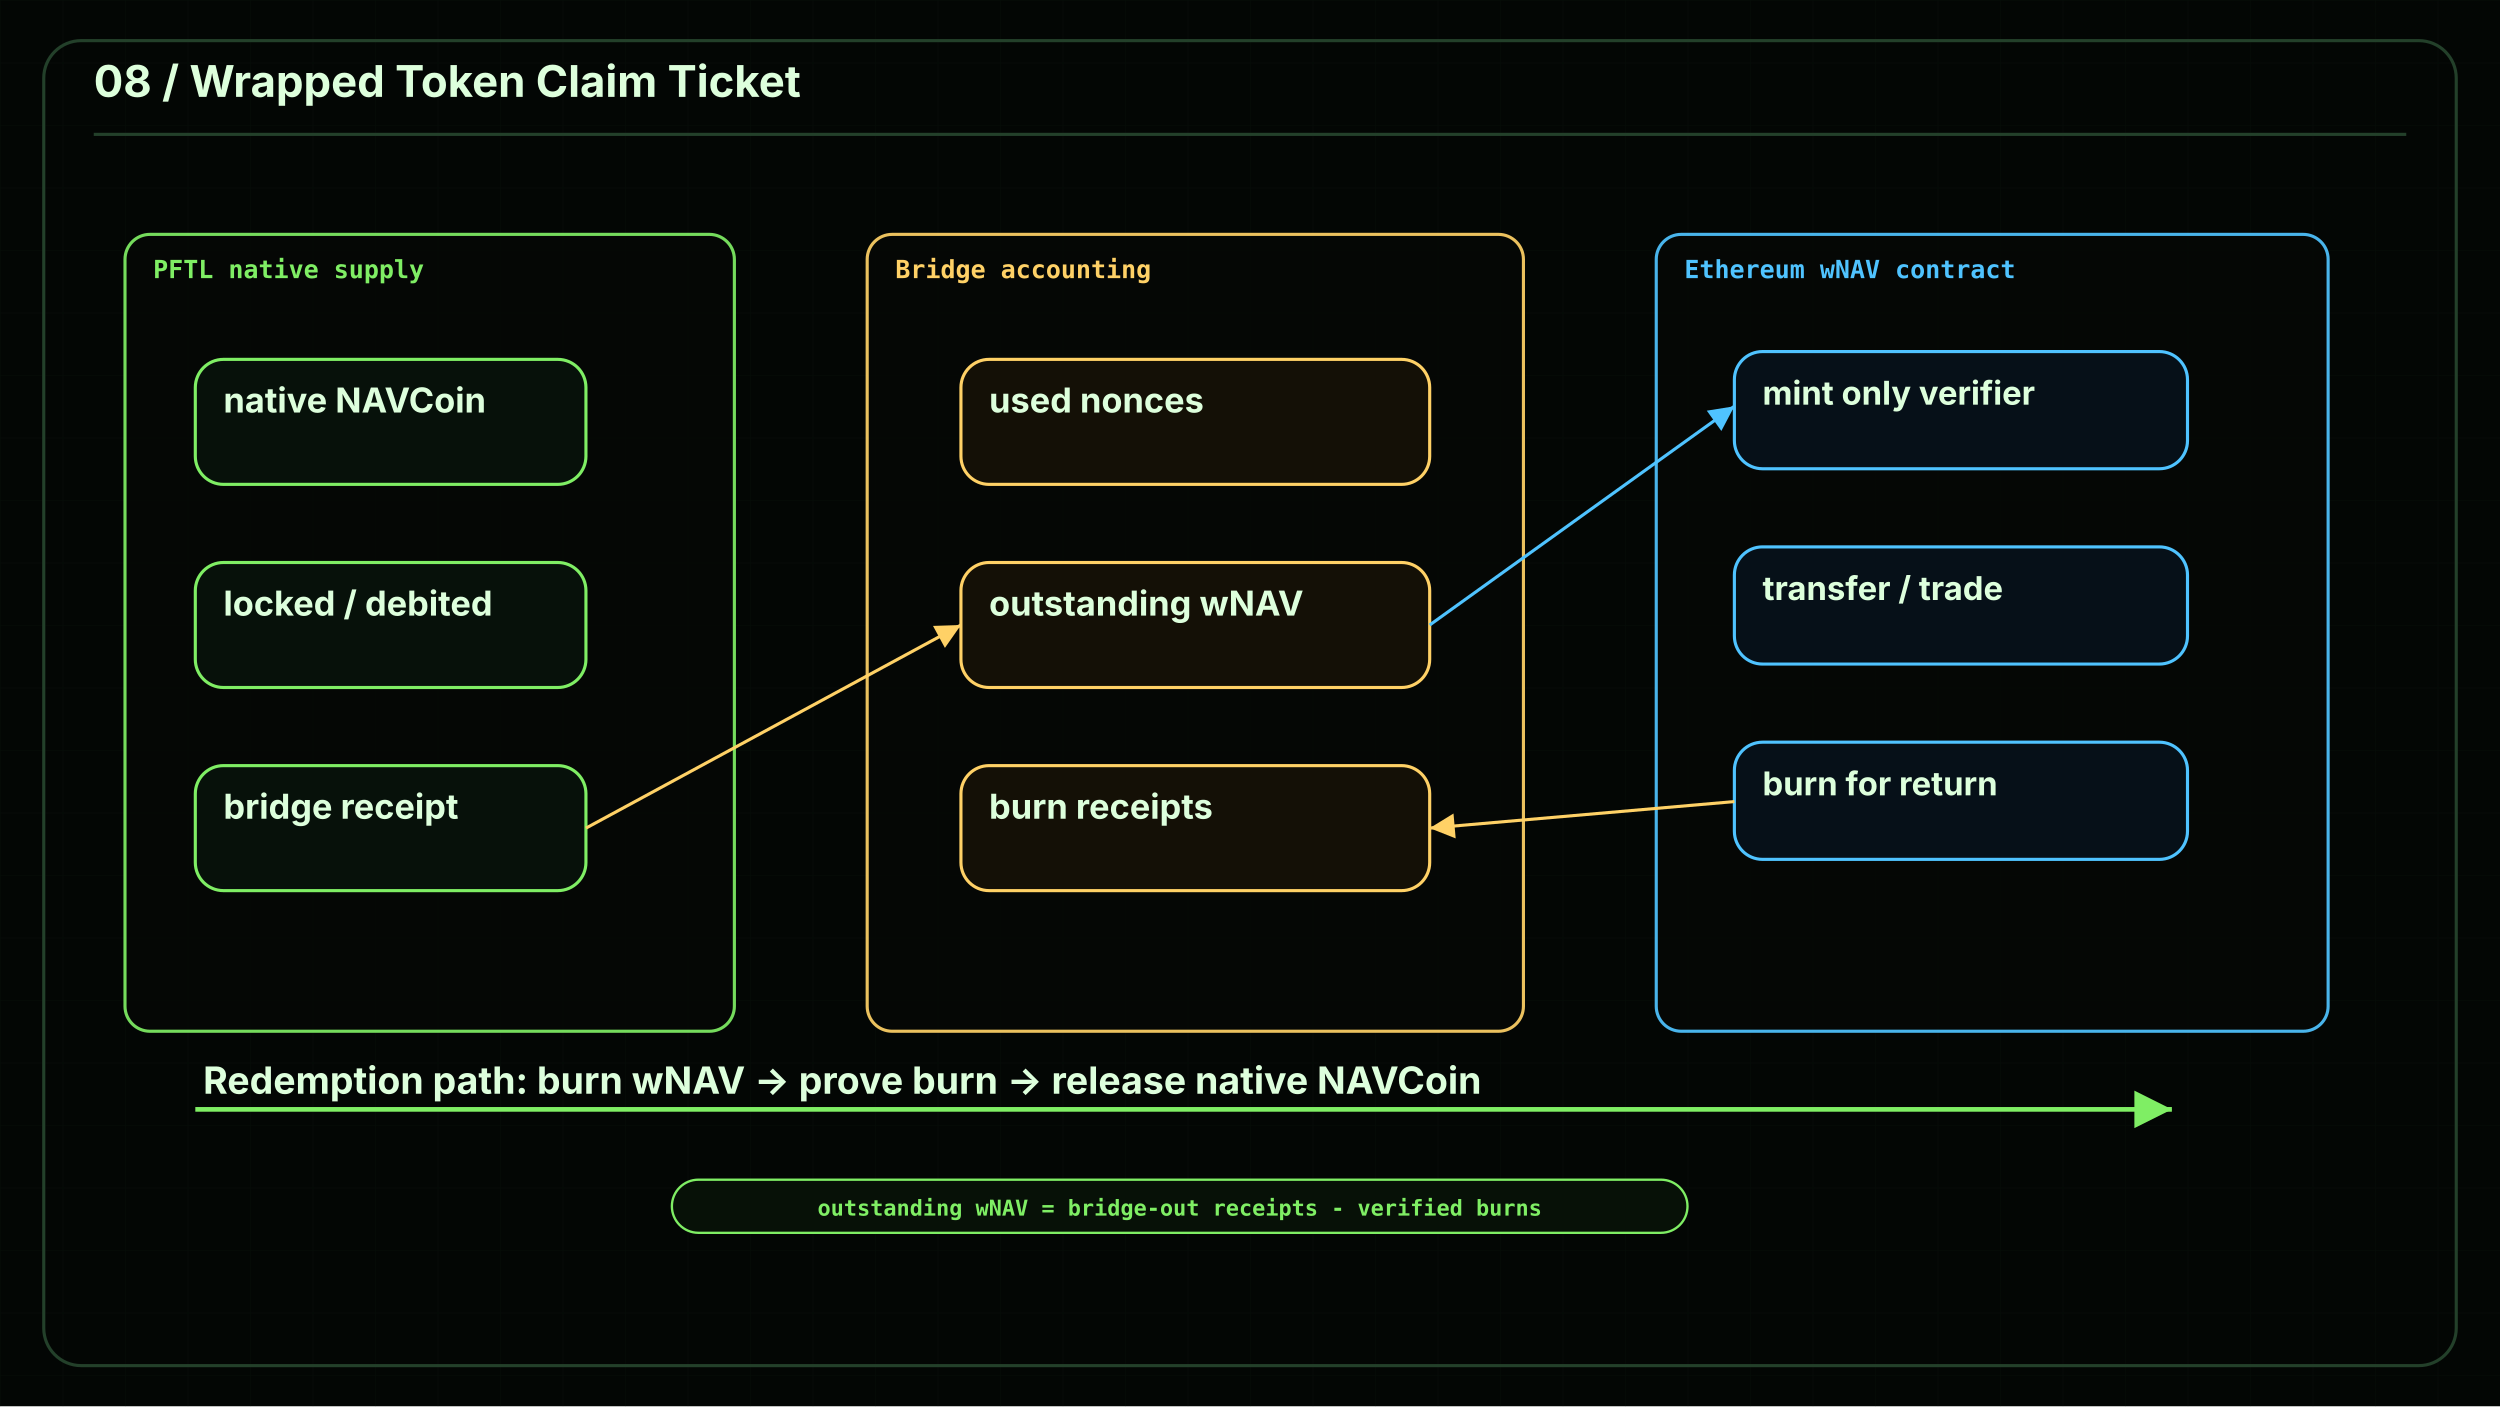
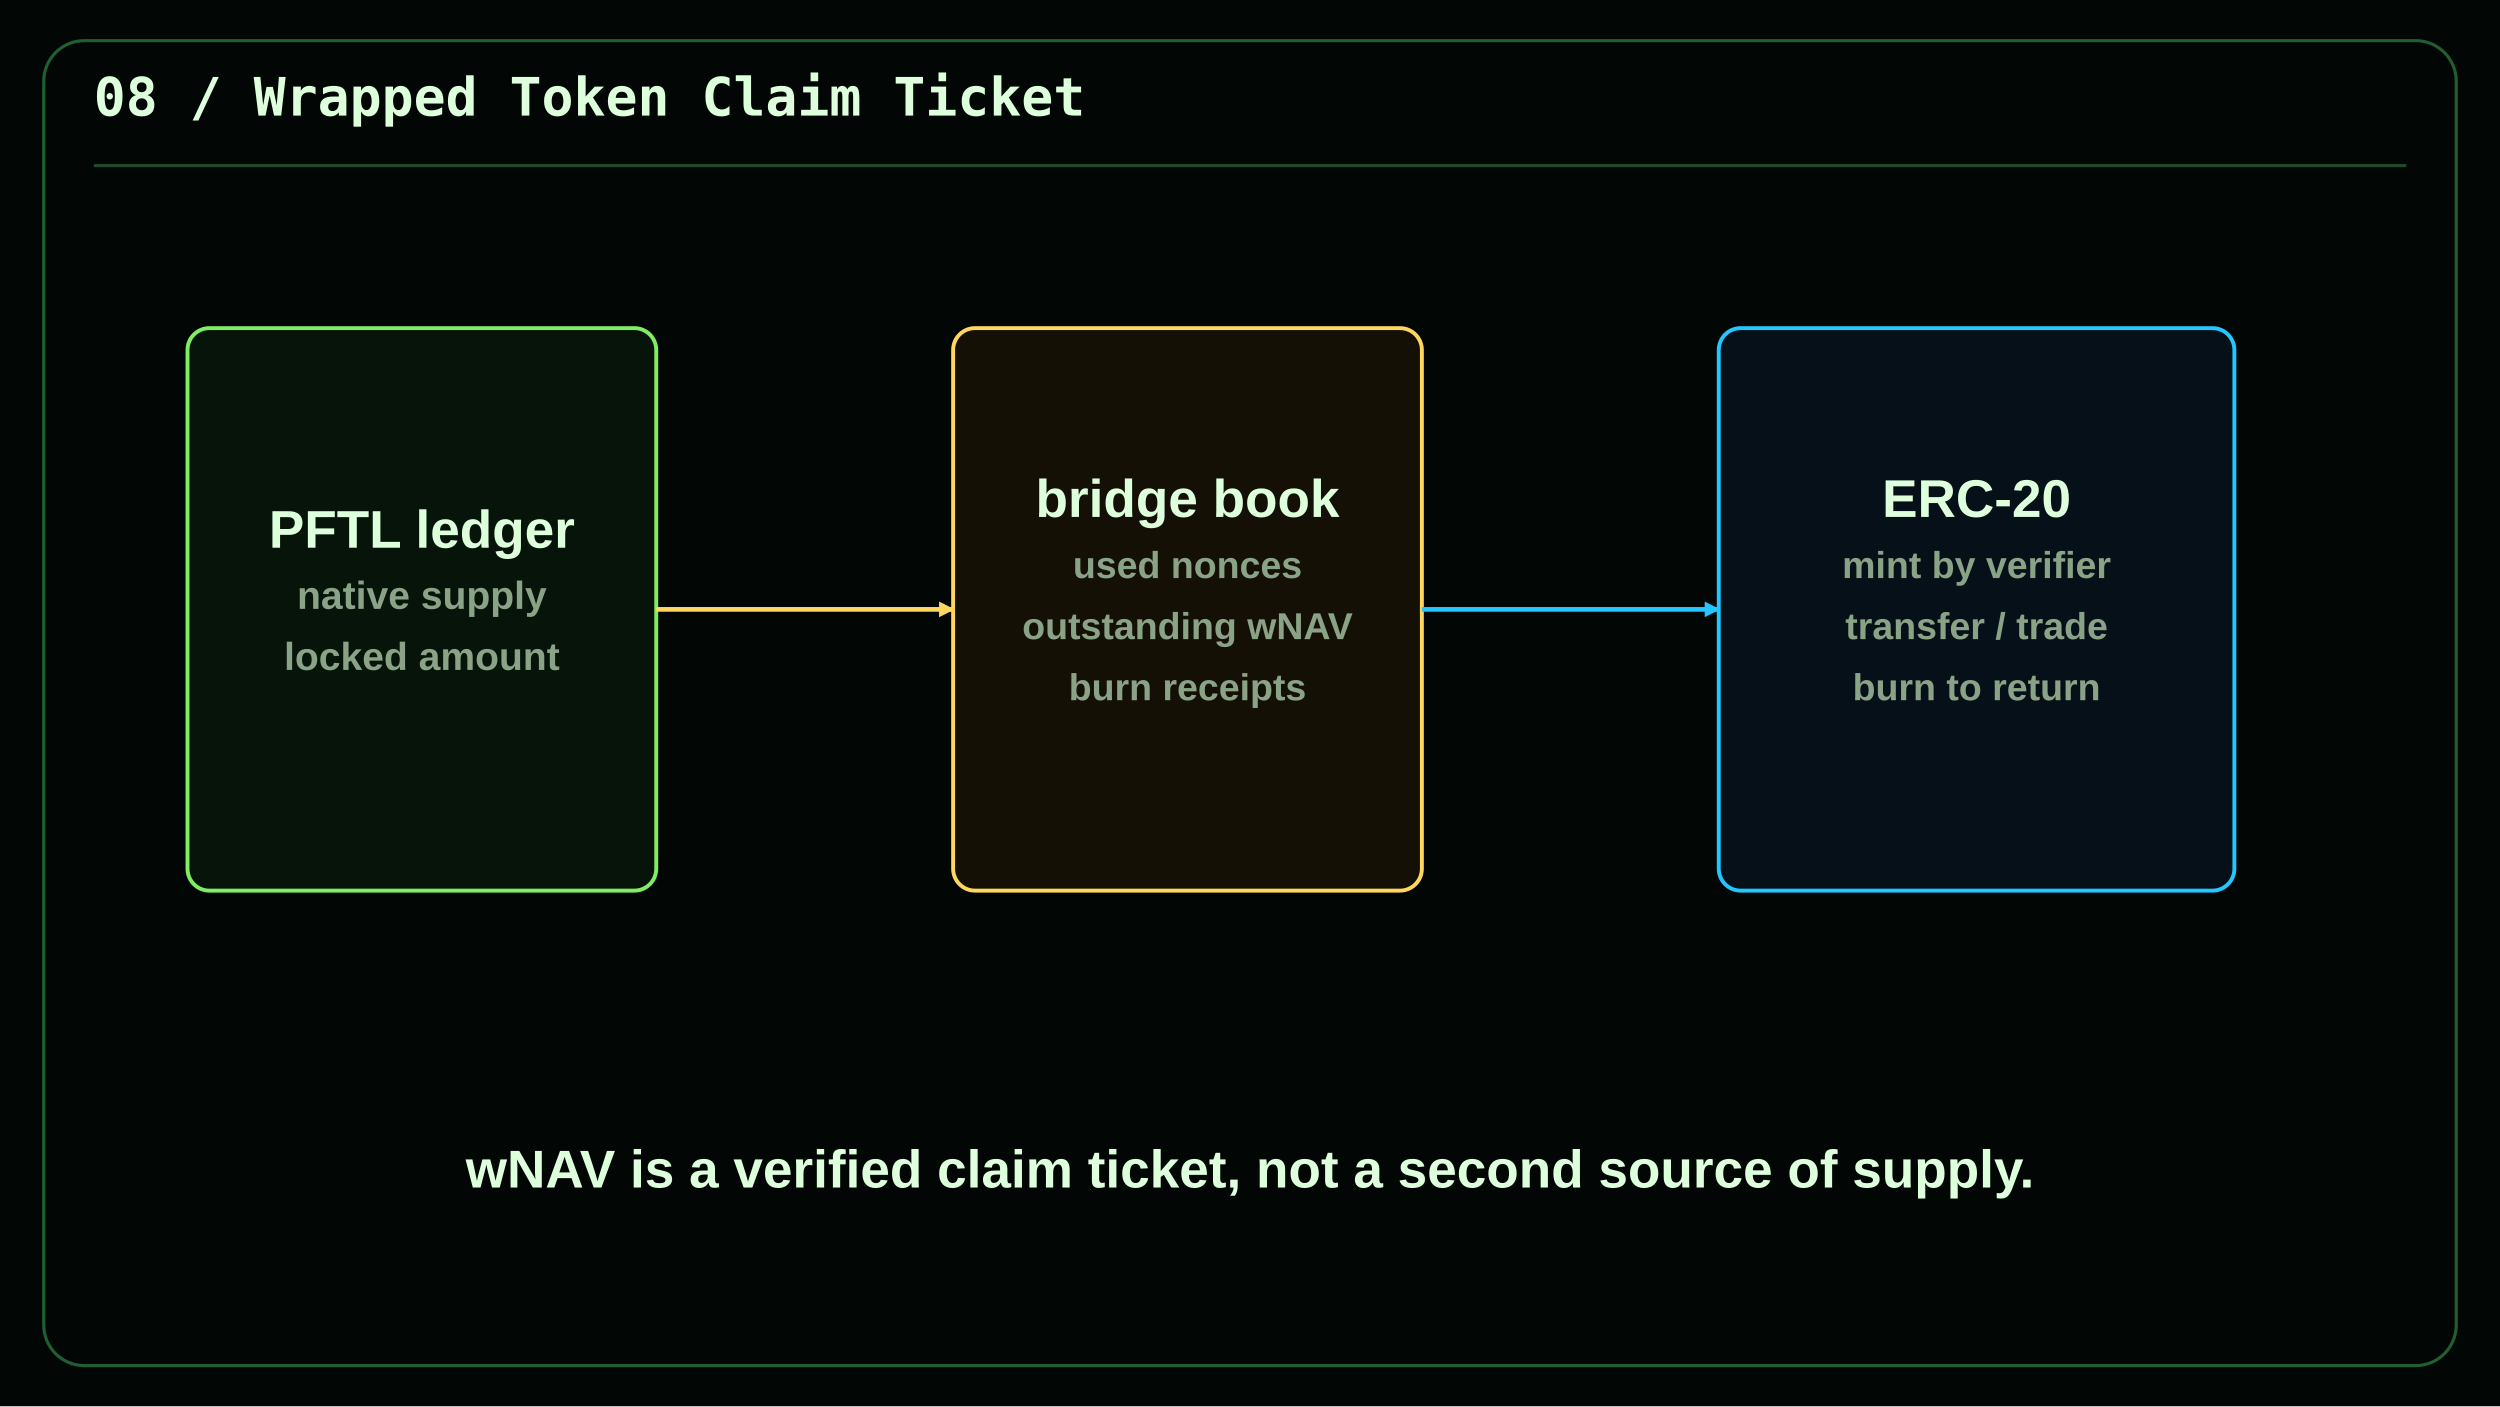
- <svg xmlns="http://www.w3.org/2000/svg" width="1600" height="900" viewBox="0 0 1600 900" role="img" aria-label="08 / Wrapped Token Claim Ticket">
+ <svg xmlns="http://www.w3.org/2000/svg" width="1600" height="900" viewBox="0 0 1600 900">
+   <rect width="1600" height="900" fill="#020604" />
  <defs>
-     <marker id="arrow-mint" markerWidth="12" markerHeight="12" refX="10" refY="6" orient="auto">
-       <path d="M2 2 L10 6 L2 10 Z" fill="#7fee64" />
+     <marker id="arrow-mint" viewBox="0 0 10 10" markerWidth="10" markerHeight="10" refX="9" refY="5" orient="auto" markerUnits="userSpaceOnUse">
+       <path d="M0 0 L10 5 L0 10 Z" fill="#7fee64" />
    </marker>
-     <marker id="arrow-cyan" markerWidth="12" markerHeight="12" refX="10" refY="6" orient="auto">
-       <path d="M2 2 L10 6 L2 10 Z" fill="#4fc3ff" />
+     <marker id="arrow-cyan" viewBox="0 0 10 10" markerWidth="10" markerHeight="10" refX="9" refY="5" orient="auto" markerUnits="userSpaceOnUse">
+       <path d="M0 0 L10 5 L0 10 Z" fill="#22c7ff" />
    </marker>
-     <marker id="arrow-amber" markerWidth="12" markerHeight="12" refX="10" refY="6" orient="auto">
-       <path d="M2 2 L10 6 L2 10 Z" fill="#ffd166" />
+     <marker id="arrow-amber" viewBox="0 0 10 10" markerWidth="10" markerHeight="10" refX="9" refY="5" orient="auto" markerUnits="userSpaceOnUse">
+       <path d="M0 0 L10 5 L0 10 Z" fill="#ffd75e" />
    </marker>
-     <marker id="arrow-red" markerWidth="12" markerHeight="12" refX="10" refY="6" orient="auto">
-       <path d="M2 2 L10 6 L2 10 Z" fill="#ff6868" />
+     <marker id="arrow-purple" viewBox="0 0 10 10" markerWidth="10" markerHeight="10" refX="9" refY="5" orient="auto" markerUnits="userSpaceOnUse">
+       <path d="M0 0 L10 5 L0 10 Z" fill="#b17aff" />
    </marker>
-     <marker id="arrow-gray" markerWidth="12" markerHeight="12" refX="10" refY="6" orient="auto">
-       <path d="M2 2 L10 6 L2 10 Z" fill="#6f7b70" />
-     </marker>
-     <filter id="glow">
-       <feGaussianBlur stdDeviation="3" result="b" />
-       <feMerge>
-         <feMergeNode in="b" />
-         <feMergeNode in="SourceGraphic" />
-       </feMerge>
-     </filter>
-     <pattern id="grid" width="40" height="40" patternUnits="userSpaceOnUse">
-       <path d="M40 0H0V40" fill="none" stroke="#0d1c11" stroke-width="1" opacity="0.45" />
-     </pattern>
  </defs>
-   <rect width="1600" height="900" fill="#030604" />
-   <rect width="1600" height="900" fill="url(#grid)" opacity="0.55" />
-   <rect x="28" y="26" width="1544" height="848" rx="24" fill="none" stroke="#23402a" stroke-width="2" />
-   <text x="60" y="62" fill="#ddffdc" font-family="Inter, Arial, sans-serif" font-size="28" font-weight="700" text-anchor="start" opacity="1">08 / Wrapped Token Claim Ticket</text>
-   <line x1="60" y1="86" x2="1540" y2="86" stroke="#23402a" stroke-width="2" opacity="1" />
-   <rect x="80" y="150" width="390" height="510" rx="16" fill="#050805" stroke="#7fee64" stroke-width="2" opacity="0.92" />
-   <text x="98" y="178" fill="#7fee64" font-family="IBM Plex Mono, ui-monospace, SFMono-Regular, Menlo, monospace" font-size="16" font-weight="700" text-anchor="start" opacity="1">PFTL native supply</text>
-   <rect x="555" y="150" width="420" height="510" rx="16" fill="#050805" stroke="#ffd166" stroke-width="2" opacity="0.92" />
-   <text x="573" y="178" fill="#ffd166" font-family="IBM Plex Mono, ui-monospace, SFMono-Regular, Menlo, monospace" font-size="16" font-weight="700" text-anchor="start" opacity="1">Bridge accounting</text>
-   <rect x="1060" y="150" width="430" height="510" rx="16" fill="#050805" stroke="#4fc3ff" stroke-width="2" opacity="0.92" />
-   <text x="1078" y="178" fill="#4fc3ff" font-family="IBM Plex Mono, ui-monospace, SFMono-Regular, Menlo, monospace" font-size="16" font-weight="700" text-anchor="start" opacity="1">Ethereum wNAV contract</text>
-   <rect x="125" y="230" width="250" height="80" rx="18" fill="#07110a" stroke="#7fee64" stroke-width="2" opacity="1" />
-   <text x="143" y="264" fill="#ddffdc" font-family="Inter, Arial, sans-serif" font-size="22" font-weight="700" opacity="1">
-     <tspan x="143" dy="0">native NAVCoin</tspan>
-   </text>
-   <rect x="125" y="360" width="250" height="80" rx="18" fill="#07110a" stroke="#7fee64" stroke-width="2" opacity="1" />
-   <text x="143" y="394" fill="#ddffdc" font-family="Inter, Arial, sans-serif" font-size="22" font-weight="700" opacity="1">
-     <tspan x="143" dy="0">locked / debited</tspan>
-   </text>
-   <rect x="125" y="490" width="250" height="80" rx="18" fill="#07110a" stroke="#7fee64" stroke-width="2" opacity="1" />
-   <text x="143" y="524" fill="#ddffdc" font-family="Inter, Arial, sans-serif" font-size="22" font-weight="700" opacity="1">
-     <tspan x="143" dy="0">bridge receipt</tspan>
-   </text>
-   <rect x="615" y="230" width="300" height="80" rx="18" fill="#141006" stroke="#ffd166" stroke-width="2" opacity="1" />
-   <text x="633" y="264" fill="#ddffdc" font-family="Inter, Arial, sans-serif" font-size="22" font-weight="700" opacity="1">
-     <tspan x="633" dy="0">used nonces</tspan>
-   </text>
-   <rect x="615" y="360" width="300" height="80" rx="18" fill="#141006" stroke="#ffd166" stroke-width="2" opacity="1" />
-   <text x="633" y="394" fill="#ddffdc" font-family="Inter, Arial, sans-serif" font-size="22" font-weight="700" opacity="1">
-     <tspan x="633" dy="0">outstanding wNAV</tspan>
-   </text>
-   <rect x="615" y="490" width="300" height="80" rx="18" fill="#141006" stroke="#ffd166" stroke-width="2" opacity="1" />
-   <text x="633" y="524" fill="#ddffdc" font-family="Inter, Arial, sans-serif" font-size="22" font-weight="700" opacity="1">
-     <tspan x="633" dy="0">burn receipts</tspan>
-   </text>
-   <rect x="1110" y="225" width="290" height="75" rx="18" fill="#061018" stroke="#4fc3ff" stroke-width="2" opacity="1" />
-   <text x="1128" y="259" fill="#ddffdc" font-family="Inter, Arial, sans-serif" font-size="21" font-weight="700" opacity="1">
-     <tspan x="1128" dy="0">mint only verifier</tspan>
-   </text>
-   <rect x="1110" y="350" width="290" height="75" rx="18" fill="#061018" stroke="#4fc3ff" stroke-width="2" opacity="1" />
-   <text x="1128" y="384" fill="#ddffdc" font-family="Inter, Arial, sans-serif" font-size="21" font-weight="700" opacity="1">
-     <tspan x="1128" dy="0">transfer / trade</tspan>
-   </text>
-   <rect x="1110" y="475" width="290" height="75" rx="18" fill="#061018" stroke="#4fc3ff" stroke-width="2" opacity="1" />
-   <text x="1128" y="509" fill="#ddffdc" font-family="Inter, Arial, sans-serif" font-size="21" font-weight="700" opacity="1">
-     <tspan x="1128" dy="0">burn for return</tspan>
-   </text>
-   <line x1="375" y1="530" x2="615" y2="400" stroke="#ffd166" stroke-width="2" marker-end="url(#arrow-amber)" opacity="1" />
-   <line x1="915" y1="400" x2="1110" y2="260" stroke="#4fc3ff" stroke-width="2" marker-end="url(#arrow-cyan)" opacity="1" />
-   <line x1="1110" y1="513" x2="915" y2="530" stroke="#ffd166" stroke-width="2" marker-end="url(#arrow-amber)" opacity="1" />
-   <path d="M125 710 H1390" fill="none" stroke="#7fee64" stroke-width="3" marker-end="url(#arrow-mint)" opacity="1" />
-   <text x="130" y="700" fill="#ddffdc" font-family="Inter, Arial, sans-serif" font-size="24" font-weight="700" text-anchor="start" opacity="1">Redemption path: burn wNAV -&gt; prove burn -&gt; release native NAVCoin</text>
-   <rect x="430" y="755" width="650" height="34" rx="17" fill="#071107" stroke="#7fee64" stroke-width="1.5" />
-   <text x="755.0" y="778" fill="#7fee64" font-family="IBM Plex Mono, ui-monospace, SFMono-Regular, Menlo, monospace" font-size="14" font-weight="700" text-anchor="middle" opacity="1">outstanding wNAV = bridge-out receipts - verified burns</text>
+   <rect x="28" y="26" width="1544" height="848" rx="26" fill="#020604" stroke="#1f5f32" stroke-width="2" />
+   <text x="60" y="74" font-family="IBM Plex Mono, ui-monospace, monospace" font-size="34" font-weight="800" fill="#ddffdc">08 / Wrapped Token Claim Ticket</text>
+   <line x1="60" y1="106" x2="1540" y2="106" stroke="#21482a" stroke-width="2" />
+   <rect x="120" y="210" width="300" height="360" rx="14" fill="#07140a" stroke="#7fee64" stroke-width="2.5" />
+   <text x="270.0" y="350.56" text-anchor="middle" font-family="Inter Tight, Arial, sans-serif" font-size="34" font-weight="800" fill="#ddffdc">PFTL ledger</text>
+   <text x="270.0" y="389.66" text-anchor="middle" font-family="Inter Tight, Arial, sans-serif" font-size="25" font-weight="650" fill="#8aa286">native supply</text>
+   <text x="270.0" y="428.76" text-anchor="middle" font-family="Inter Tight, Arial, sans-serif" font-size="25" font-weight="650" fill="#8aa286">locked amount</text>
+   <line x1="420" y1="390" x2="610" y2="390" stroke="#ffd75e" stroke-width="3" marker-end="url(#arrow-amber)" />
+   <rect x="610" y="210" width="300" height="360" rx="14" fill="#151006" stroke="#ffd75e" stroke-width="2.5" />
+   <text x="760.0" y="330.84" text-anchor="middle" font-family="Inter Tight, Arial, sans-serif" font-size="34" font-weight="800" fill="#ddffdc">bridge book</text>
+   <text x="760.0" y="369.94" text-anchor="middle" font-family="Inter Tight, Arial, sans-serif" font-size="24" font-weight="650" fill="#8aa286">used nonces</text>
+   <text x="760.0" y="409.04" text-anchor="middle" font-family="Inter Tight, Arial, sans-serif" font-size="24" font-weight="650" fill="#8aa286">outstanding wNAV</text>
+   <text x="760.0" y="448.14" text-anchor="middle" font-family="Inter Tight, Arial, sans-serif" font-size="24" font-weight="650" fill="#8aa286">burn receipts</text>
+   <line x1="910" y1="390" x2="1100" y2="390" stroke="#22c7ff" stroke-width="3" marker-end="url(#arrow-cyan)" />
+   <rect x="1100" y="210" width="330" height="360" rx="14" fill="#061018" stroke="#22c7ff" stroke-width="2.5" />
+   <text x="1265.0" y="330.84" text-anchor="middle" font-family="Inter Tight, Arial, sans-serif" font-size="34" font-weight="800" fill="#ddffdc">ERC-20</text>
+   <text x="1265.0" y="369.94" text-anchor="middle" font-family="Inter Tight, Arial, sans-serif" font-size="24" font-weight="650" fill="#8aa286">mint by verifier</text>
+   <text x="1265.0" y="409.04" text-anchor="middle" font-family="Inter Tight, Arial, sans-serif" font-size="24" font-weight="650" fill="#8aa286">transfer / trade</text>
+   <text x="1265.0" y="448.14" text-anchor="middle" font-family="Inter Tight, Arial, sans-serif" font-size="24" font-weight="650" fill="#8aa286">burn to return</text>
+   <text x="800" y="760" text-anchor="middle" font-family="Inter Tight, Arial, sans-serif" font-size="34" font-weight="700" fill="#ddffdc">wNAV is a verified claim ticket, not a second source of supply.</text>
</svg>
